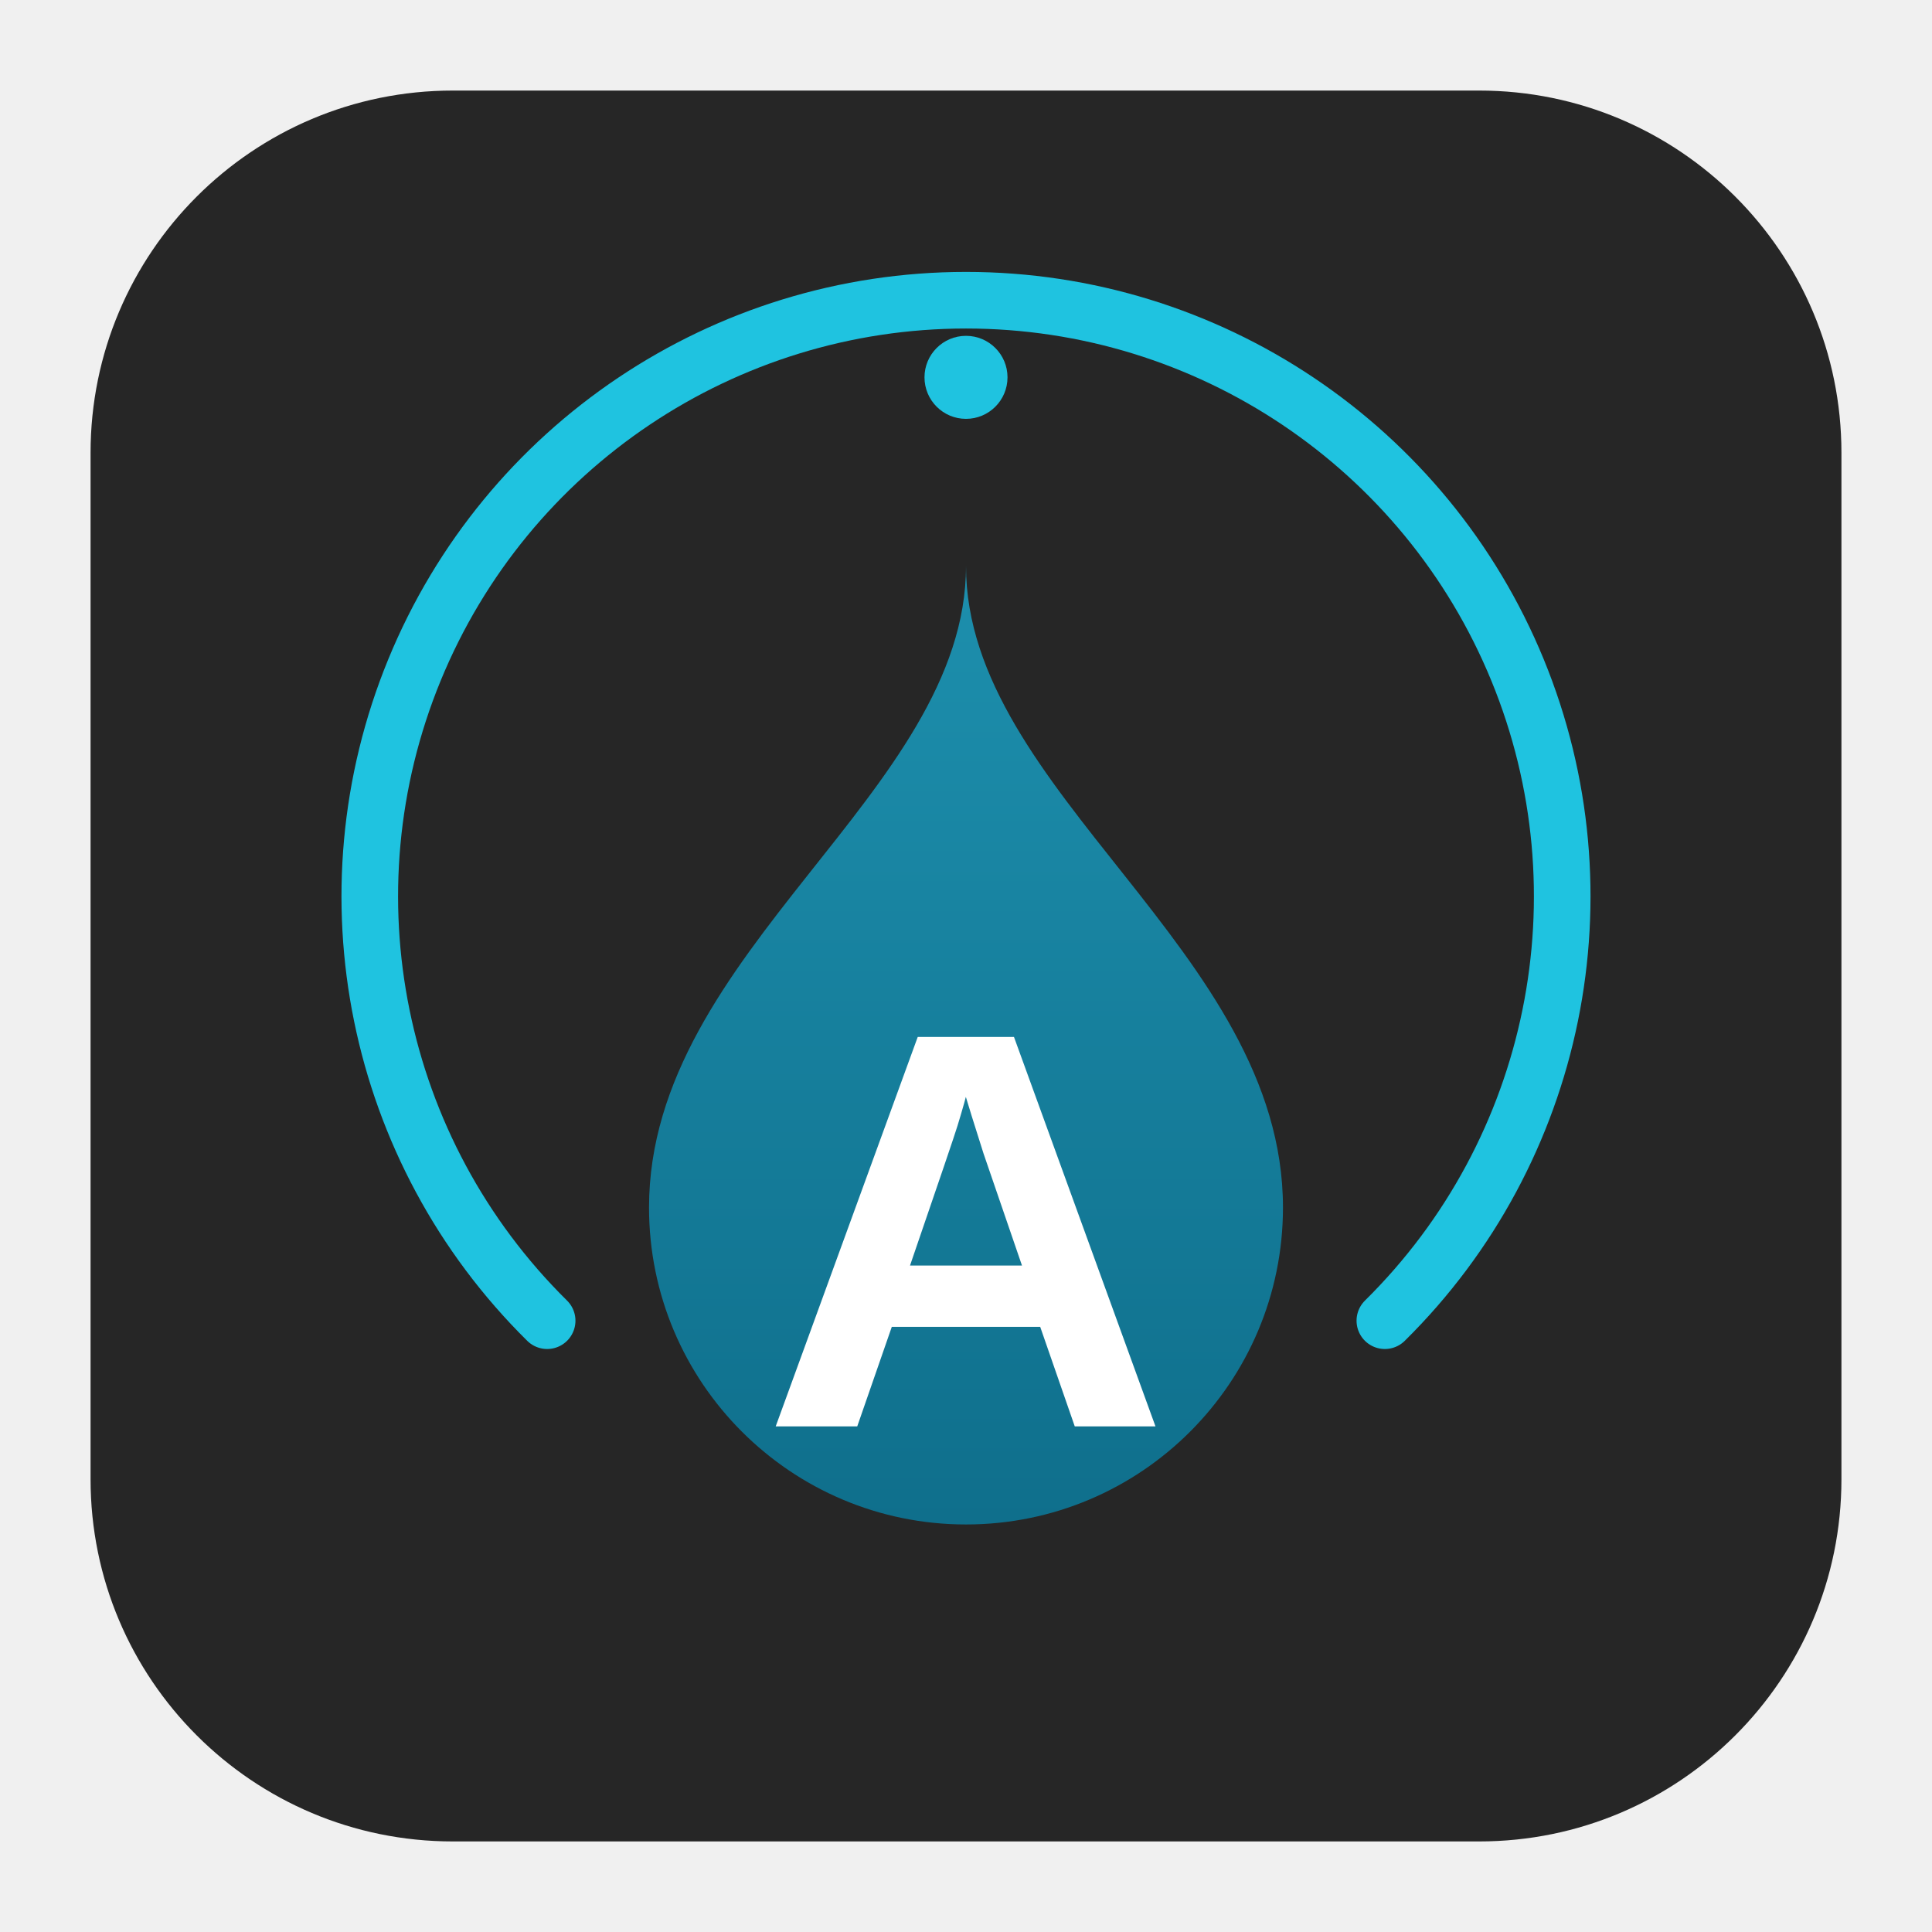
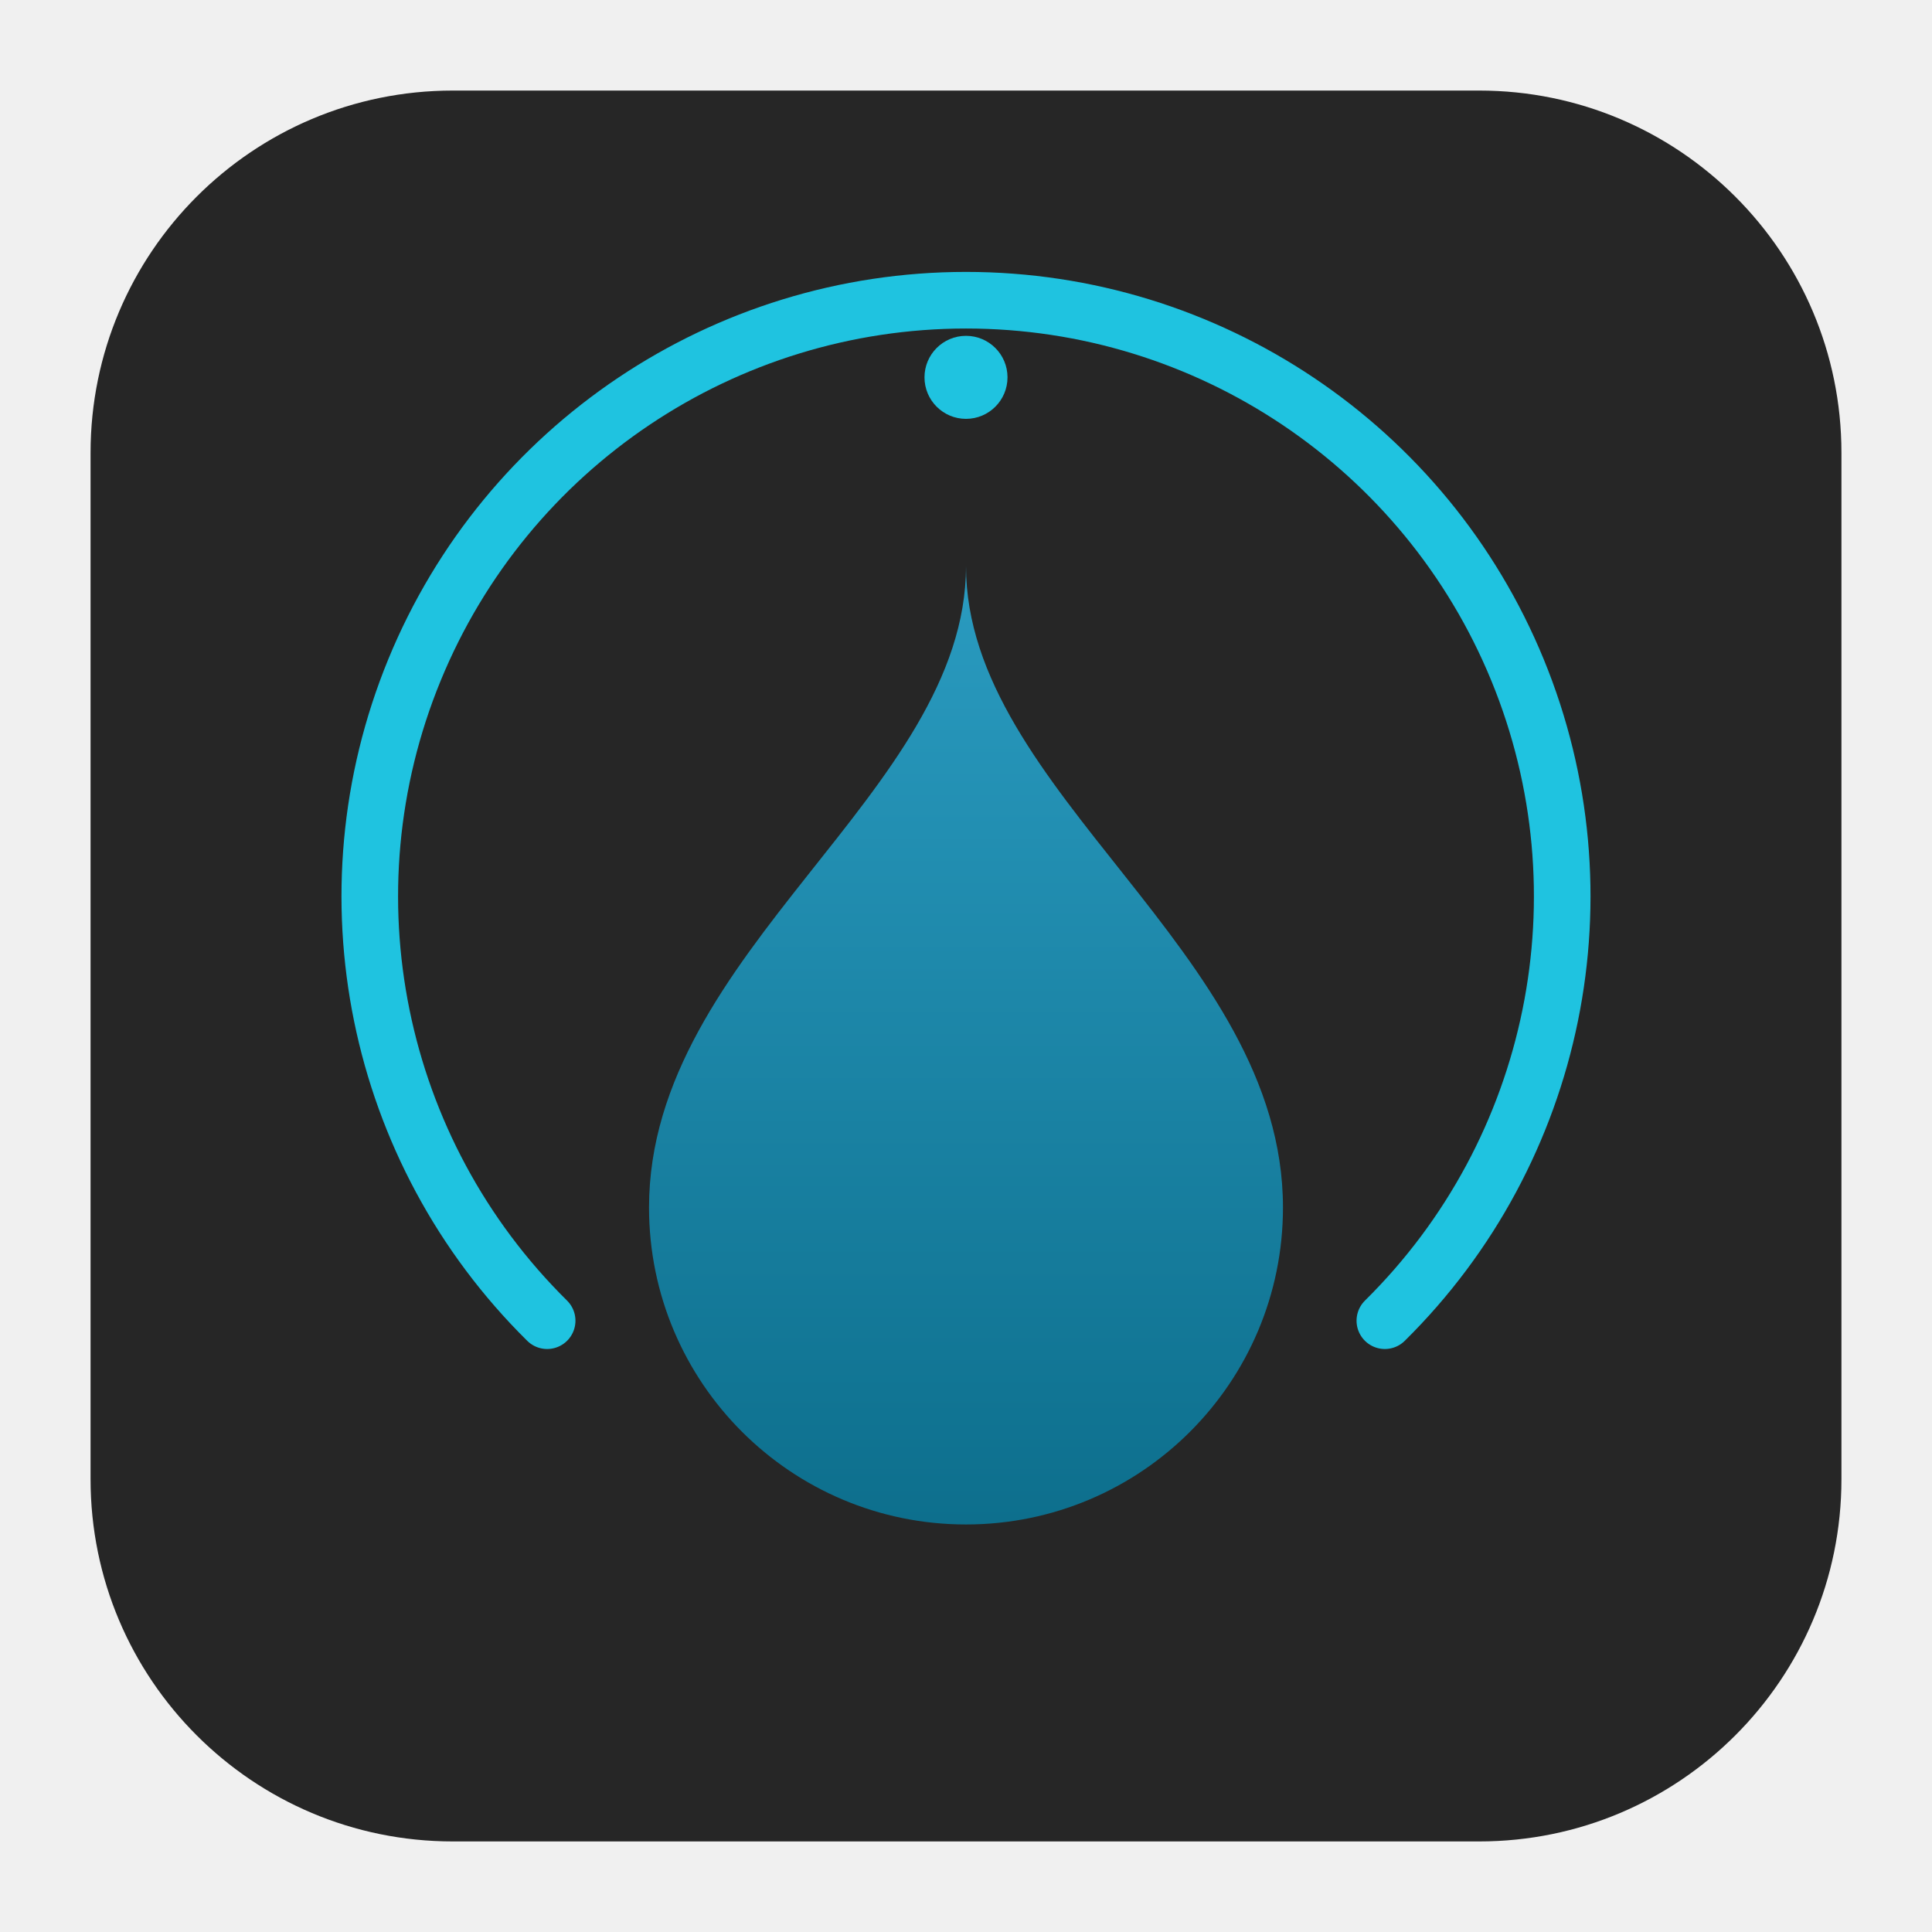
- <svg xmlns="http://www.w3.org/2000/svg" viewBox="0 0 512 512" width="512" height="512" role="img" aria-label="AHUVI Eau">
+ <svg xmlns="http://www.w3.org/2000/svg" viewBox="0 0 512 512" width="512" height="512">
  <defs>
-     <linearGradient id="ahuviDropGrad" x1="0" y1="0" x2="0" y2="1">
-       <stop offset="0" stop-color="#1d8fad" />
-       <stop offset="1" stop-color="#0f6f8c" />
+     <linearGradient id="dropGrad" x1="0" y1="0" x2="0" y2="1">
+       <stop offset="0" stop-color="#2a9bc0" />
+       <stop offset="1" stop-color="#0d6f8d" />
    </linearGradient>
  </defs>
  <rect x="24" y="24" width="464" height="464" rx="96" fill="#262626" />
-   <path d="M 145 350 A 158 158 0 1 1 367 350" fill="none" stroke="#1fc3e0" stroke-width="15" stroke-linecap="round" />
+   <path d="M 145 350            A 158 158 0 1 1 367 350" fill="none" stroke="#1fc3e0" stroke-width="15" stroke-linecap="round" />
  <circle cx="256" cy="100" r="11" fill="#1fc3e0" />
-   <path d="M 256 150 C 256 210 340 252 340 320 A 84 84 0 1 1 172 320 C 172 252 256 210 256 150 Z" fill="url(#ahuviDropGrad)" />
-   <text x="256" y="378" text-anchor="middle" font-family="Arial, Helvetica, sans-serif" font-size="150" font-weight="700" fill="#ffffff">A</text>
+   <path d="M 256 150            C 256 210 340 252 340 320            A 84 84 0 1 1 172 320            C 172 252 256 210 256 150 Z" fill="url(#dropGrad)" />
</svg>
